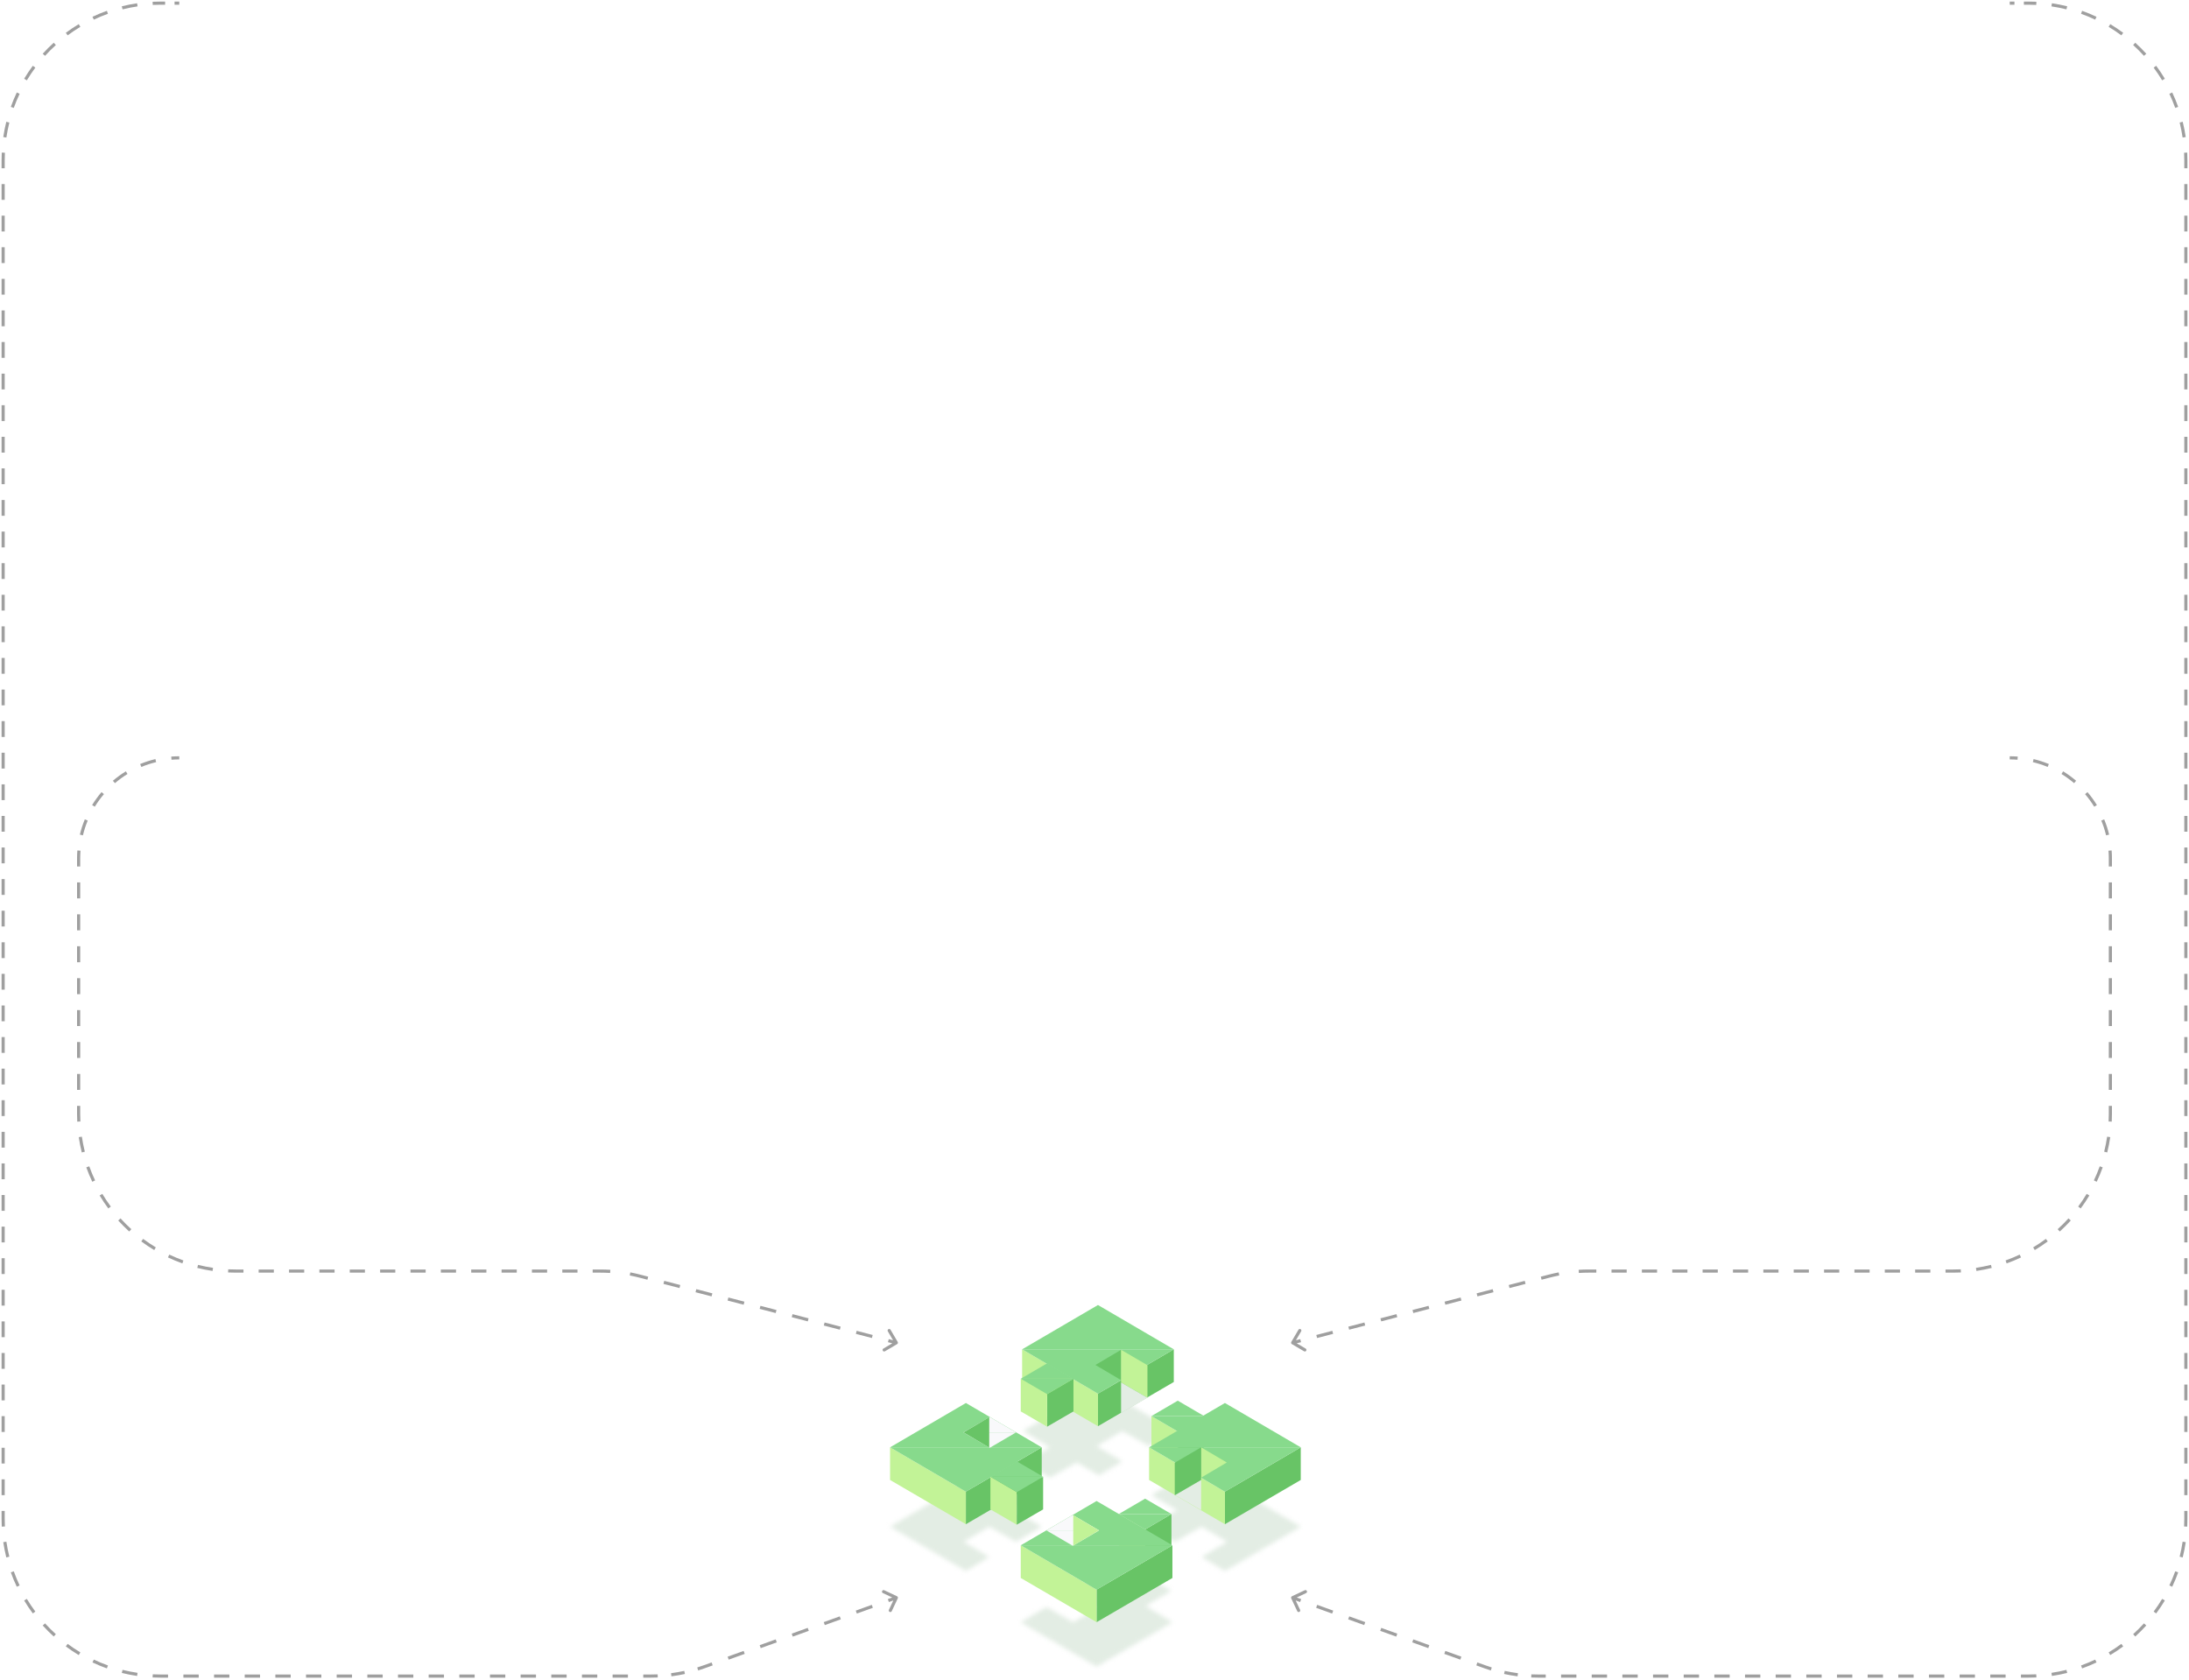
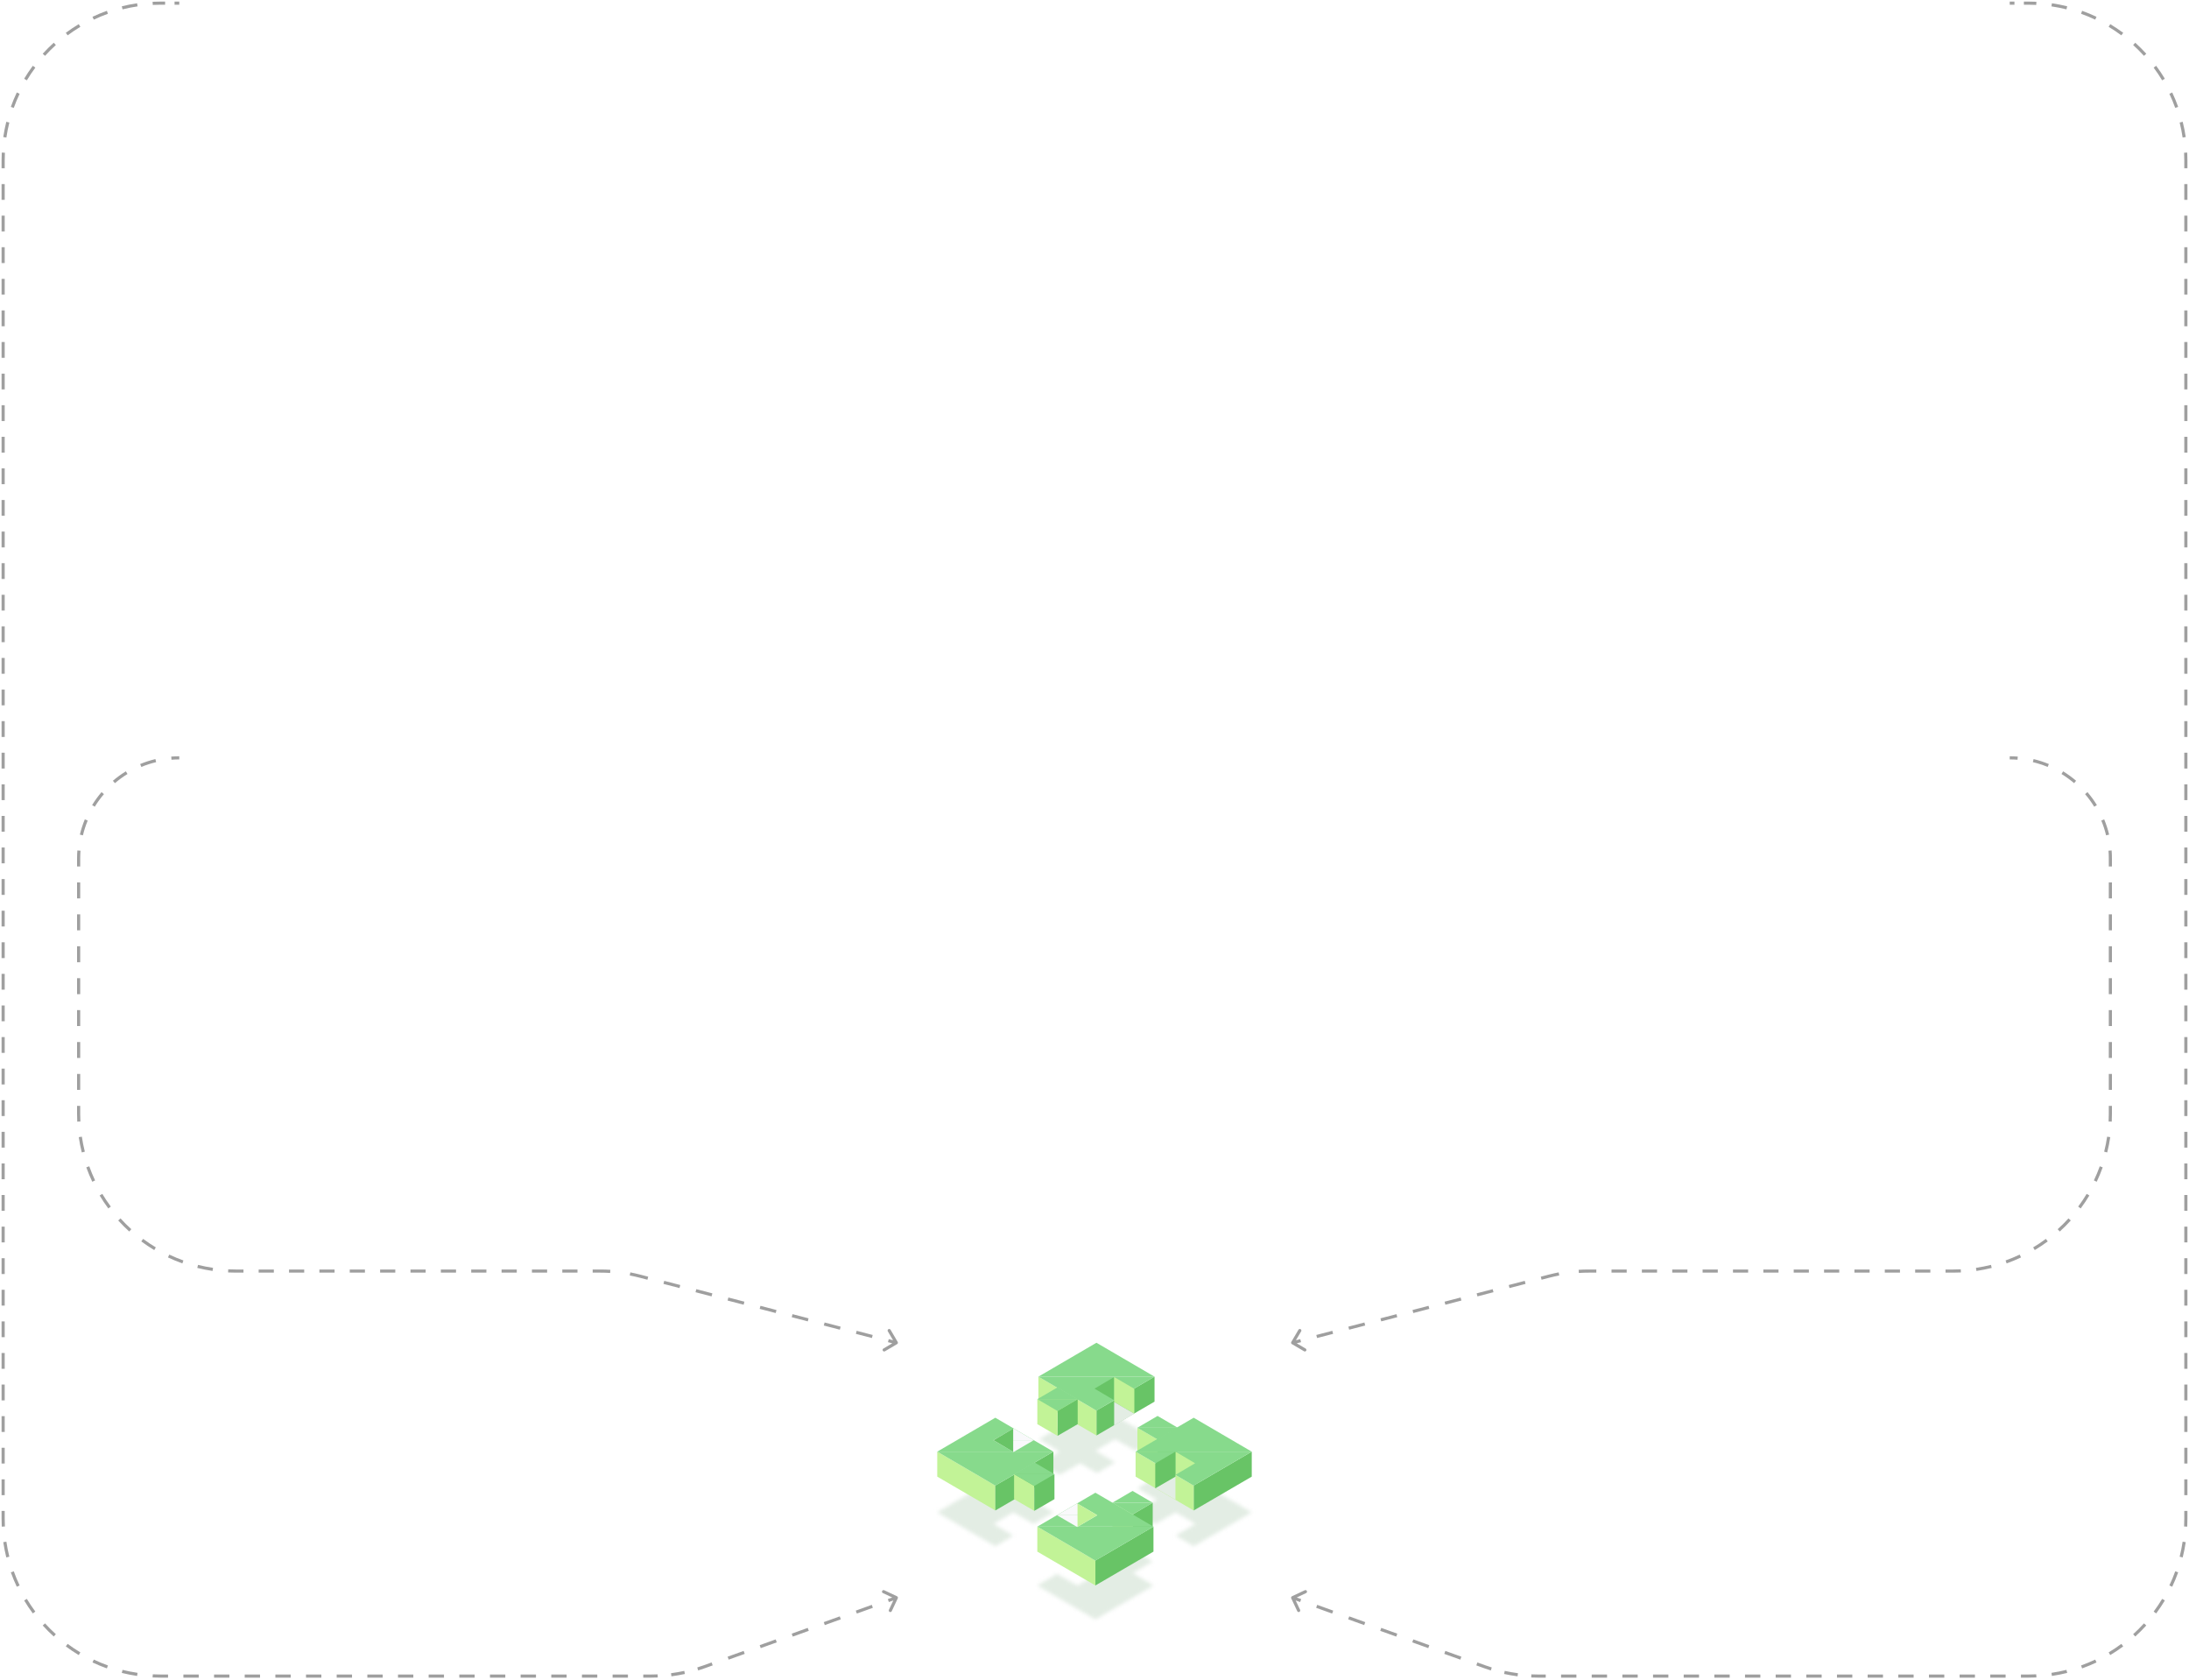
<svg xmlns="http://www.w3.org/2000/svg" width="696" height="534" viewBox="0 0 696 534" fill="none">
  <path d="M285.452 508.288C285.57 508.038 285.463 507.74 285.213 507.622L281.142 505.705C280.892 505.587 280.594 505.694 280.477 505.944C280.359 506.194 280.466 506.492 280.716 506.609L284.335 508.314L282.63 511.933C282.512 512.182 282.62 512.48 282.869 512.598C283.119 512.716 283.417 512.609 283.535 512.359L285.452 508.288ZM223.883 530.051L224.052 530.521L223.883 530.051ZM57 0.5H55.5V1.5H57V0.5ZM52.5 0.5H51V1.5H52.5V0.5ZM51 0.5C50.169 0.5 49.343 0.52 48.522 0.56L48.57 1.559C49.375 1.52 50.185 1.5 51 1.5V0.5ZM43.588 1.04C41.94 1.283 40.318 1.605 38.725 2.002L38.968 2.972C40.528 2.583 42.118 2.267 43.733 2.03L43.588 1.04ZM33.982 3.439C32.419 3.999 30.891 4.633 29.403 5.338L29.831 6.242C31.29 5.551 32.787 4.929 34.319 4.381L33.982 3.439ZM25.034 7.678C23.614 8.531 22.24 9.451 20.916 10.435L21.512 11.238C22.81 10.274 24.157 9.371 25.549 8.535L25.034 7.678ZM17.086 13.582C15.862 14.692 14.692 15.862 13.582 17.086L14.322 17.758C15.411 16.558 16.558 15.411 17.758 14.322L17.086 13.582ZM10.435 20.916C9.451 22.24 8.531 23.614 7.678 25.034L8.535 25.549C9.371 24.157 10.274 22.81 11.238 21.512L10.435 20.916ZM5.338 29.403C4.633 30.891 3.999 32.419 3.439 33.982L4.381 34.319C4.929 32.787 5.551 31.29 6.242 29.831L5.338 29.403ZM2.002 38.725C1.605 40.318 1.283 41.94 1.04 43.588L2.03 43.733C2.267 42.118 2.583 40.528 2.972 38.968L2.002 38.725ZM0.56 48.522C0.52 49.343 0.5 50.169 0.5 51H1.5C1.5 50.185 1.52 49.375 1.559 48.57L0.56 48.522ZM0.5 51V53.512H1.5V51H0.5ZM0.5 58.535V63.558H1.5V58.535H0.5ZM0.5 68.581V73.605H1.5V68.581H0.5ZM0.5 78.628V83.651H1.5V78.628H0.5ZM0.5 88.674V93.698H1.5V88.674H0.5ZM0.5 98.721V103.744H1.5V98.721H0.5ZM0.5 108.767V113.791H1.5V108.767H0.5ZM0.5 118.814V123.837H1.5V118.814H0.5ZM0.5 128.86V133.884H1.5V128.86H0.5ZM0.5 138.907V143.93H1.5V138.907H0.5ZM0.5 148.953V153.977H1.5V148.953H0.5ZM0.5 159V164.023H1.5V159H0.5ZM0.5 169.046V174.07H1.5V169.046H0.5ZM0.5 179.093V184.116H1.5V179.093H0.5ZM0.5 189.14V194.163H1.5V189.14H0.5ZM0.5 199.186V204.209H1.5V199.186H0.5ZM0.5 209.233V214.256H1.5V209.233H0.5ZM0.5 219.279V224.302H1.5V219.279H0.5ZM0.5 229.326V234.349H1.5V229.326H0.5ZM0.5 239.372V244.395H1.5V239.372H0.5ZM0.5 249.419V254.442H1.5V249.419H0.5ZM0.5 259.465V264.488H1.5V259.465H0.5ZM0.5 269.512V274.535H1.5V269.512H0.5ZM0.5 279.558V284.581H1.5V279.558H0.5ZM0.5 289.605V294.628H1.5V289.605H0.5ZM0.5 299.651V304.674H1.5V299.651H0.5ZM0.5 309.698V314.721H1.5V309.698H0.5ZM0.5 319.744V324.767H1.5V319.744H0.5ZM0.5 329.791V334.814H1.5V329.791H0.5ZM0.5 339.837V344.86H1.5V339.837H0.5ZM0.5 349.884V354.907H1.5V349.884H0.5ZM0.5 359.93V364.953H1.5V359.93H0.5ZM0.5 369.977V375H1.5V369.977H0.5ZM0.5 380.023V385.046H1.5V380.023H0.5ZM0.5 390.07V395.093H1.5V390.07H0.5ZM0.5 400.116V405.139H1.5V400.116H0.5ZM0.5 410.163V415.186H1.5V410.163H0.5ZM0.5 420.209V425.232H1.5V420.209H0.5ZM0.5 430.256V435.279H1.5V430.256H0.5ZM0.5 440.302V445.326H1.5V440.302H0.5ZM0.5 450.349V455.372H1.5V450.349H0.5ZM0.5 460.395V465.419H1.5V460.395H0.5ZM0.5 470.442V475.465H1.5V470.442H0.5ZM0.5 480.488V483H1.5V480.488H0.5ZM0.5 483C0.5 483.831 0.52 484.657 0.56 485.479L1.559 485.43C1.52 484.625 1.5 483.815 1.5 483H0.5ZM1.04 490.412C1.283 492.06 1.605 493.682 2.002 495.274L2.972 495.032C2.583 493.472 2.267 491.882 2.03 490.267L1.04 490.412ZM3.439 500.018C3.999 501.581 4.633 503.109 5.338 504.597L6.242 504.169C5.551 502.71 4.929 501.213 4.381 499.681L3.439 500.018ZM7.678 508.966C8.531 510.386 9.451 511.76 10.435 513.084L11.238 512.488C10.274 511.19 9.371 509.843 8.535 508.451L7.678 508.966ZM13.582 516.914C14.692 518.138 15.862 519.308 17.086 520.418L17.758 519.678C16.558 518.589 15.411 517.442 14.322 516.242L13.582 516.914ZM20.916 523.565C22.24 524.549 23.614 525.469 25.034 526.322L25.549 525.465C24.157 524.629 22.81 523.726 21.512 522.762L20.916 523.565ZM29.403 528.662C30.891 529.367 32.419 530.001 33.982 530.561L34.319 529.619C32.787 529.071 31.29 528.449 29.831 527.758L29.403 528.662ZM38.725 531.998C40.318 532.395 41.94 532.717 43.588 532.96L43.733 531.97C42.118 531.733 40.528 531.417 38.968 531.028L38.725 531.998ZM48.521 533.44C49.343 533.48 50.169 533.5 51 533.5V532.5C50.185 532.5 49.375 532.48 48.57 532.441L48.521 533.44ZM51 533.5H53.437V532.5H51V533.5ZM58.311 533.5H63.185V532.5H58.311V533.5ZM68.059 533.5H72.933V532.5H68.059V533.5ZM77.806 533.5H82.68V532.5H77.806V533.5ZM87.554 533.5H92.428V532.5H87.554V533.5ZM97.302 533.5H102.176V532.5H97.302V533.5ZM107.05 533.5H111.924V532.5H107.05V533.5ZM116.798 533.5H121.672V532.5H116.798V533.5ZM126.546 533.5H131.419V532.5H126.546V533.5ZM136.293 533.5H141.167V532.5H136.293V533.5ZM146.041 533.5H150.915V532.5H146.041V533.5ZM155.789 533.5H160.663V532.5H155.789V533.5ZM165.537 533.5H170.411V532.5H165.537V533.5ZM175.285 533.5H180.159V532.5H175.285V533.5ZM185.032 533.5H189.906V532.5H185.032V533.5ZM194.78 533.5H199.654V532.5H194.78V533.5ZM204.528 533.5H206.965V532.5H204.528V533.5ZM206.965 533.5C207.692 533.5 208.418 533.484 209.143 533.453L209.1 532.454C208.389 532.485 207.678 532.5 206.965 532.5V533.5ZM213.484 533.078C214.924 532.89 216.356 532.64 217.775 532.329L217.561 531.353C216.17 531.657 214.767 531.902 213.355 532.086L213.484 533.078ZM221.987 531.214C222.68 530.998 223.368 530.767 224.052 530.521L223.714 529.58C223.044 529.821 222.369 530.048 221.689 530.259L221.987 531.214ZM224.052 530.521L226.599 529.606L226.261 528.665L223.714 529.58L224.052 530.521ZM231.692 527.774L236.785 525.943L236.447 525.002L231.354 526.833L231.692 527.774ZM241.878 524.112L246.971 522.28L246.633 521.339L241.54 523.171L241.878 524.112ZM252.064 520.449L257.157 518.618L256.819 517.677L251.726 519.508L252.064 520.449ZM262.25 516.786L267.343 514.955L267.005 514.014L261.912 515.845L262.25 516.786ZM272.437 513.124L277.53 511.292L277.191 510.351L272.098 512.183L272.437 513.124ZM282.623 509.461L285.169 508.545L284.831 507.604L282.284 508.52L282.623 509.461Z" fill="#9F9F9F" />
  <path d="M410.548 508.288C410.43 508.038 410.537 507.74 410.787 507.622L414.858 505.705C415.108 505.587 415.406 505.694 415.523 505.944C415.641 506.194 415.534 506.492 415.284 506.609L411.665 508.314L413.37 511.933C413.488 512.182 413.38 512.48 413.131 512.598C412.881 512.716 412.583 512.609 412.465 512.359L410.548 508.288ZM472.117 530.051L471.948 530.521L472.117 530.051ZM639 0.5H640.5V1.5H639V0.5ZM643.5 0.5H645V1.5H643.5V0.5ZM645 0.5C645.831 0.5 646.657 0.52 647.479 0.56L647.43 1.559C646.625 1.52 645.815 1.5 645 1.5V0.5ZM652.412 1.04C654.06 1.283 655.682 1.605 657.274 2.002L657.032 2.972C655.472 2.583 653.882 2.267 652.267 2.03L652.412 1.04ZM662.018 3.439C663.581 3.999 665.109 4.633 666.597 5.338L666.169 6.242C664.71 5.551 663.213 4.929 661.681 4.381L662.018 3.439ZM670.966 7.678C672.386 8.531 673.76 9.451 675.084 10.435L674.488 11.238C673.19 10.274 671.843 9.371 670.451 8.535L670.966 7.678ZM678.914 13.582C680.138 14.692 681.308 15.862 682.418 17.086L681.678 17.758C680.589 16.558 679.442 15.411 678.242 14.322L678.914 13.582ZM685.565 20.916C686.549 22.24 687.469 23.614 688.322 25.034L687.465 25.549C686.629 24.157 685.726 22.81 684.762 21.512L685.565 20.916ZM690.662 29.403C691.367 30.891 692.001 32.419 692.561 33.982L691.619 34.319C691.071 32.787 690.449 31.29 689.758 29.831L690.662 29.403ZM693.998 38.725C694.395 40.318 694.717 41.94 694.96 43.588L693.97 43.733C693.733 42.118 693.417 40.528 693.028 38.968L693.998 38.725ZM695.44 48.522C695.48 49.343 695.5 50.169 695.5 51H694.5C694.5 50.185 694.48 49.375 694.441 48.57L695.44 48.522ZM695.5 51V53.512H694.5V51H695.5ZM695.5 58.535V63.558H694.5V58.535H695.5ZM695.5 68.581V73.605H694.5V68.581H695.5ZM695.5 78.628V83.651H694.5V78.628H695.5ZM695.5 88.674V93.698H694.5V88.674H695.5ZM695.5 98.721V103.744H694.5V98.721H695.5ZM695.5 108.767V113.791H694.5V108.767H695.5ZM695.5 118.814V123.837H694.5V118.814H695.5ZM695.5 128.86V133.884H694.5V128.86H695.5ZM695.5 138.907V143.93H694.5V138.907H695.5ZM695.5 148.953V153.977H694.5V148.953H695.5ZM695.5 159V164.023H694.5V159H695.5ZM695.5 169.046V174.07H694.5V169.046H695.5ZM695.5 179.093V184.116H694.5V179.093H695.5ZM695.5 189.14V194.163H694.5V189.14H695.5ZM695.5 199.186V204.209H694.5V199.186H695.5ZM695.5 209.233V214.256H694.5V209.233H695.5ZM695.5 219.279V224.302H694.5V219.279H695.5ZM695.5 229.326V234.349H694.5V229.326H695.5ZM695.5 239.372V244.395H694.5V239.372H695.5ZM695.5 249.419V254.442H694.5V249.419H695.5ZM695.5 259.465V264.488H694.5V259.465H695.5ZM695.5 269.512V274.535H694.5V269.512H695.5ZM695.5 279.558V284.581H694.5V279.558H695.5ZM695.5 289.605V294.628H694.5V289.605H695.5ZM695.5 299.651V304.674H694.5V299.651H695.5ZM695.5 309.698V314.721H694.5V309.698H695.5ZM695.5 319.744V324.767H694.5V319.744H695.5ZM695.5 329.791V334.814H694.5V329.791H695.5ZM695.5 339.837V344.86H694.5V339.837H695.5ZM695.5 349.884V354.907H694.5V349.884H695.5ZM695.5 359.93V364.953H694.5V359.93H695.5ZM695.5 369.977V375H694.5V369.977H695.5ZM695.5 380.023V385.046H694.5V380.023H695.5ZM695.5 390.07V395.093H694.5V390.07H695.5ZM695.5 400.116V405.139H694.5V400.116H695.5ZM695.5 410.163V415.186H694.5V410.163H695.5ZM695.5 420.209V425.232H694.5V420.209H695.5ZM695.5 430.256V435.279H694.5V430.256H695.5ZM695.5 440.302V445.326H694.5V440.302H695.5ZM695.5 450.349V455.372H694.5V450.349H695.5ZM695.5 460.395V465.419H694.5V460.395H695.5ZM695.5 470.442V475.465H694.5V470.442H695.5ZM695.5 480.488V483H694.5V480.488H695.5ZM695.5 483C695.5 483.831 695.48 484.657 695.44 485.479L694.441 485.43C694.48 484.625 694.5 483.815 694.5 483H695.5ZM694.96 490.412C694.717 492.06 694.395 493.682 693.998 495.274L693.028 495.032C693.417 493.472 693.733 491.882 693.97 490.267L694.96 490.412ZM692.561 500.018C692.001 501.581 691.367 503.109 690.662 504.597L689.758 504.169C690.449 502.71 691.071 501.213 691.619 499.681L692.561 500.018ZM688.322 508.966C687.469 510.386 686.549 511.76 685.565 513.084L684.762 512.488C685.726 511.19 686.629 509.843 687.465 508.451L688.322 508.966ZM682.418 516.914C681.308 518.138 680.138 519.308 678.914 520.418L678.242 519.678C679.442 518.589 680.589 517.442 681.678 516.242L682.418 516.914ZM675.084 523.565C673.76 524.549 672.386 525.469 670.966 526.322L670.451 525.465C671.843 524.629 673.19 523.726 674.488 522.762L675.084 523.565ZM666.597 528.662C665.109 529.367 663.581 530.001 662.018 530.561L661.681 529.619C663.213 529.071 664.71 528.449 666.169 527.758L666.597 528.662ZM657.274 531.998C655.682 532.395 654.06 532.717 652.412 532.96L652.267 531.97C653.882 531.733 655.472 531.417 657.032 531.028L657.274 531.998ZM647.479 533.44C646.657 533.48 645.831 533.5 645 533.5V532.5C645.815 532.5 646.625 532.48 647.43 532.441L647.479 533.44ZM645 533.5H642.563V532.5H645V533.5ZM637.689 533.5H632.815V532.5H637.689V533.5ZM627.941 533.5H623.067V532.5H627.941V533.5ZM618.194 533.5H613.32V532.5H618.194V533.5ZM608.446 533.5H603.572V532.5H608.446V533.5ZM598.698 533.5H593.824V532.5H598.698V533.5ZM588.95 533.5H584.076V532.5H588.95V533.5ZM579.202 533.5H574.328V532.5H579.202V533.5ZM569.454 533.5H564.581V532.5H569.454V533.5ZM559.707 533.5H554.833V532.5H559.707V533.5ZM549.959 533.5H545.085V532.5H549.959V533.5ZM540.211 533.5H535.337V532.5H540.211V533.5ZM530.463 533.5H525.589V532.5H530.463V533.5ZM520.715 533.5H515.841V532.5H520.715V533.5ZM510.968 533.5H506.094V532.5H510.968V533.5ZM501.22 533.5H496.346V532.5H501.22V533.5ZM491.472 533.5H489.035V532.5H491.472V533.5ZM489.035 533.5C488.308 533.5 487.582 533.484 486.857 533.453L486.9 532.454C487.611 532.485 488.322 532.5 489.035 532.5V533.5ZM482.516 533.078C481.076 532.89 479.644 532.64 478.225 532.329L478.439 531.353C479.83 531.657 481.233 531.902 482.645 532.086L482.516 533.078ZM474.013 531.214C473.32 530.998 472.632 530.767 471.948 530.521L472.286 529.58C472.956 529.821 473.631 530.048 474.311 530.259L474.013 531.214ZM471.948 530.521L469.401 529.606L469.739 528.665L472.286 529.58L471.948 530.521ZM464.308 527.774L459.215 525.943L459.553 525.002L464.646 526.833L464.308 527.774ZM454.122 524.112L449.029 522.28L449.367 521.339L454.46 523.171L454.122 524.112ZM443.936 520.449L438.843 518.618L439.181 517.677L444.274 519.508L443.936 520.449ZM433.75 516.786L428.657 514.955L428.995 514.014L434.088 515.845L433.75 516.786ZM423.563 513.124L418.47 511.292L418.809 510.351L423.902 512.183L423.563 513.124ZM413.377 509.461L410.831 508.545L411.169 507.604L413.716 508.52L413.377 509.461Z" fill="#9F9F9F" />
  <path d="M285.253 427.431C285.491 427.291 285.571 426.985 285.431 426.747L283.151 422.867C283.011 422.629 282.705 422.549 282.467 422.689C282.229 422.829 282.149 423.136 282.289 423.374L284.316 426.822L280.867 428.849C280.629 428.989 280.549 429.295 280.689 429.533C280.829 429.771 281.136 429.851 281.374 429.711L285.253 427.431ZM203.423 405.815L203.549 405.331L203.423 405.815ZM57 240.5C56.141 240.5 55.29 240.533 54.448 240.599L54.526 241.596C55.342 241.532 56.167 241.5 57 241.5V240.5ZM49.41 241.391C47.739 241.791 46.119 242.32 44.559 242.966L44.942 243.89C46.453 243.263 48.024 242.751 49.643 242.364L49.41 241.391ZM40.016 245.285C38.562 246.178 37.184 247.183 35.892 248.286L36.542 249.046C37.794 247.977 39.13 247.003 40.54 246.137L40.016 245.285ZM32.286 251.893C31.183 253.184 30.178 254.562 29.285 256.016L30.137 256.54C31.003 255.13 31.977 253.794 33.047 252.542L32.286 251.893ZM26.966 260.559C26.32 262.119 25.791 263.739 25.391 265.41L26.364 265.643C26.751 264.024 27.263 262.453 27.89 260.942L26.966 260.559ZM24.599 270.448C24.533 271.29 24.5 272.141 24.5 273H25.5C25.5 272.167 25.532 271.342 25.596 270.526L24.599 270.448ZM24.5 273V275.538H25.5V273H24.5ZM24.5 280.613V285.689H25.5V280.613H24.5ZM24.5 290.765V295.84H25.5V290.765H24.5ZM24.5 300.916V305.991H25.5V300.916H24.5ZM24.5 311.067V316.143H25.5V311.067H24.5ZM24.5 321.218V326.294H25.5V321.218H24.5ZM24.5 331.369V336.445H25.5V331.369H24.5ZM24.5 341.521V346.596H25.5V341.521H24.5ZM24.5 351.672V354.209H25.5V351.672H24.5ZM24.5 354.209C24.5 355.04 24.52 355.867 24.56 356.688L25.559 356.64C25.52 355.835 25.5 355.024 25.5 354.209H24.5ZM25.04 361.622C25.283 363.27 25.605 364.892 26.002 366.484L26.972 366.242C26.583 364.681 26.267 363.091 26.029 361.476L25.04 361.622ZM27.439 371.228C27.999 372.791 28.633 374.319 29.338 375.806L30.242 375.378C29.551 373.92 28.929 372.423 28.381 370.891L27.439 371.228ZM31.678 380.175C32.531 381.595 33.451 382.969 34.435 384.294L35.238 383.698C34.274 382.399 33.371 381.052 32.535 379.66L31.678 380.175ZM37.582 388.123C38.692 389.348 39.862 390.517 41.086 391.628L41.758 390.887C40.558 389.799 39.411 388.652 38.322 387.452L37.582 388.123ZM44.916 394.774C46.24 395.758 47.614 396.679 49.034 397.531L49.549 396.674C48.157 395.838 46.81 394.936 45.512 393.971L44.916 394.774ZM53.403 399.871C54.891 400.576 56.419 401.211 57.982 401.77L58.319 400.829C56.787 400.28 55.289 399.659 53.831 398.968L53.403 399.871ZM62.725 403.207C64.318 403.605 65.94 403.927 67.588 404.169L67.734 403.18C66.118 402.942 64.528 402.627 62.968 402.237L62.725 403.207ZM72.522 404.65C73.343 404.689 74.169 404.709 75 404.709V403.709C74.185 403.709 73.375 403.69 72.57 403.651L72.522 404.65ZM75 404.709H77.414V403.709H75V404.709ZM82.241 404.709H87.068V403.709H82.241V404.709ZM91.896 404.709H96.723V403.709H91.896V404.709ZM101.55 404.709H106.377V403.709H101.55V404.709ZM111.205 404.709H116.032V403.709H111.205V404.709ZM120.859 404.709H125.687V403.709H120.859V404.709ZM130.514 404.709H135.341V403.709H130.514V404.709ZM140.169 404.709H144.996V403.709H140.169V404.709ZM149.823 404.709H154.651V403.709H149.823V404.709ZM159.478 404.709H164.305V403.709H159.478V404.709ZM169.132 404.709H173.96V403.709H169.132V404.709ZM178.787 404.709H183.614V403.709H178.787V404.709ZM188.442 404.709H190.855V403.709H188.442V404.709ZM190.855 404.709C191.904 404.709 192.952 404.743 193.997 404.809L194.061 403.811C192.995 403.743 191.925 403.709 190.855 403.709V404.709ZM200.231 405.606C201.26 405.804 202.282 406.035 203.298 406.299L203.549 405.331C202.513 405.062 201.47 404.826 200.421 404.624L200.231 405.606ZM203.298 406.299L205.847 406.961L206.098 405.993L203.549 405.331L203.298 406.299ZM210.945 408.285L216.044 409.609L216.295 408.641L211.197 407.317L210.945 408.285ZM221.143 410.933L226.241 412.257L226.492 411.289L221.394 409.965L221.143 410.933ZM231.34 413.581L236.438 414.905L236.689 413.937L231.591 412.613L231.34 413.581ZM241.537 416.229L246.635 417.553L246.887 416.585L241.788 415.261L241.537 416.229ZM251.734 418.877L256.832 420.202L257.084 419.234L251.985 417.91L251.734 418.877ZM261.931 421.526L267.029 422.85L267.281 421.882L262.182 420.558L261.931 421.526ZM272.128 424.174L277.227 425.498L277.478 424.53L272.379 423.206L272.128 424.174ZM282.325 426.822L284.874 427.484L285.126 426.516L282.576 425.854L282.325 426.822Z" fill="#9F9F9F" />
  <path d="M410.747 427.431C410.509 427.291 410.429 426.985 410.569 426.747L412.849 422.867C412.989 422.629 413.295 422.549 413.533 422.689C413.771 422.829 413.851 423.136 413.711 423.374L411.684 426.822L415.133 428.849C415.371 428.989 415.451 429.295 415.311 429.533C415.171 429.771 414.864 429.851 414.626 429.711L410.747 427.431ZM492.577 405.815L492.451 405.331L492.577 405.815ZM639 240.5C639.859 240.5 640.71 240.533 641.552 240.599L641.474 241.596C640.658 241.532 639.833 241.5 639 241.5V240.5ZM646.59 241.391C648.261 241.791 649.881 242.32 651.441 242.966L651.058 243.89C649.547 243.263 647.976 242.751 646.357 242.364L646.59 241.391ZM655.984 245.285C657.438 246.178 658.816 247.183 660.107 248.286L659.458 249.046C658.206 247.977 656.87 247.003 655.46 246.137L655.984 245.285ZM663.714 251.893C664.817 253.184 665.822 254.562 666.715 256.016L665.863 256.54C664.997 255.13 664.023 253.794 662.954 252.542L663.714 251.893ZM669.034 260.559C669.68 262.119 670.209 263.739 670.609 265.41L669.636 265.643C669.249 264.024 668.737 262.453 668.11 260.942L669.034 260.559ZM671.401 270.448C671.467 271.29 671.5 272.141 671.5 273H670.5C670.5 272.167 670.468 271.342 670.404 270.526L671.401 270.448ZM671.5 273V275.538H670.5V273H671.5ZM671.5 280.613V285.689H670.5V280.613H671.5ZM671.5 290.765V295.84H670.5V290.765H671.5ZM671.5 300.916V305.991H670.5V300.916H671.5ZM671.5 311.067V316.143H670.5V311.067H671.5ZM671.5 321.218V326.294H670.5V321.218H671.5ZM671.5 331.369V336.445H670.5V331.369H671.5ZM671.5 341.521V346.596H670.5V341.521H671.5ZM671.5 351.672V354.209H670.5V351.672H671.5ZM671.5 354.209C671.5 355.04 671.48 355.867 671.44 356.688L670.441 356.64C670.48 355.835 670.5 355.024 670.5 354.209H671.5ZM670.96 361.622C670.717 363.27 670.395 364.892 669.998 366.484L669.028 366.242C669.417 364.681 669.733 363.091 669.97 361.476L670.96 361.622ZM668.561 371.228C668.001 372.791 667.367 374.319 666.662 375.806L665.758 375.378C666.449 373.92 667.071 372.423 667.619 370.891L668.561 371.228ZM664.322 380.175C663.469 381.595 662.549 382.969 661.565 384.294L660.762 383.698C661.726 382.399 662.629 381.052 663.465 379.66L664.322 380.175ZM658.418 388.123C657.308 389.348 656.138 390.517 654.914 391.628L654.242 390.887C655.442 389.799 656.589 388.652 657.678 387.452L658.418 388.123ZM651.084 394.774C649.76 395.758 648.386 396.679 646.966 397.531L646.451 396.674C647.843 395.838 649.19 394.936 650.488 393.971L651.084 394.774ZM642.597 399.871C641.109 400.576 639.581 401.211 638.018 401.77L637.681 400.829C639.213 400.28 640.71 399.659 642.169 398.968L642.597 399.871ZM633.274 403.207C631.682 403.605 630.06 403.927 628.412 404.169L628.267 403.18C629.882 402.942 631.472 402.627 633.032 402.237L633.274 403.207ZM623.479 404.65C622.657 404.689 621.831 404.709 621 404.709V403.709C621.815 403.709 622.625 403.69 623.43 403.651L623.479 404.65ZM621 404.709H618.586V403.709H621V404.709ZM613.759 404.709H608.932V403.709H613.759V404.709ZM604.104 404.709H599.277V403.709H604.104V404.709ZM594.45 404.709H589.623V403.709H594.45V404.709ZM584.795 404.709H579.968V403.709H584.795V404.709ZM575.141 404.709H570.313V403.709H575.141V404.709ZM565.486 404.709H560.659V403.709H565.486V404.709ZM555.831 404.709H551.004V403.709H555.831V404.709ZM546.177 404.709H541.349V403.709H546.177V404.709ZM536.522 404.709H531.695V403.709H536.522V404.709ZM526.868 404.709H522.04V403.709H526.868V404.709ZM517.213 404.709H512.386V403.709H517.213V404.709ZM507.558 404.709H505.145V403.709H507.558V404.709ZM505.145 404.709C504.096 404.709 503.048 404.743 502.003 404.809L501.939 403.811C503.005 403.743 504.075 403.709 505.145 403.709V404.709ZM495.769 405.606C494.74 405.804 493.718 406.035 492.702 406.299L492.451 405.331C493.487 405.062 494.53 404.826 495.579 404.624L495.769 405.606ZM492.702 406.299L490.153 406.961L489.902 405.993L492.451 405.331L492.702 406.299ZM485.055 408.285L479.956 409.609L479.705 408.641L484.803 407.317L485.055 408.285ZM474.857 410.933L469.759 412.257L469.508 411.289L474.606 409.965L474.857 410.933ZM464.66 413.581L459.562 414.905L459.311 413.937L464.409 412.613L464.66 413.581ZM454.463 416.229L449.365 417.553L449.113 416.585L454.212 415.261L454.463 416.229ZM444.266 418.877L439.168 420.202L438.916 419.234L444.015 417.91L444.266 418.877ZM434.069 421.526L428.971 422.85L428.719 421.882L433.818 420.558L434.069 421.526ZM423.872 424.174L418.773 425.498L418.522 424.53L423.621 423.206L423.872 424.174ZM413.675 426.822L411.126 427.484L410.874 426.516L413.424 425.854L413.675 426.822Z" fill="#9F9F9F" />
-   <g filter="url(#filter0_f_4502_714)">
-     <path d="M413.581 485.484L389.468 499.581L382.049 495.129L390.21 490.306L382.049 485.484L373.517 490.306L365.355 485.484L374.259 480.29L366.097 475.468L374.259 470.645L382.42 475.468L389.468 471.387L413.581 485.484Z" fill="#E3EDE4" />
+   <g filter="url(#filter0_f_4501_714)">
+     <path d="M397.996 480.935L379.53 491.723L373.848 488.316L380.098 484.626L373.848 480.935L367.314 484.626L361.064 480.935L367.883 476.961L361.633 473.271L367.883 469.581L374.132 473.271L379.53 470.148L397.996 480.935Z" fill="#E3EDE4" />
  </g>
-   <g filter="url(#filter1_f_4502_714)">
-     <path d="M283.001 485.484L307.114 499.581L314.533 495.129L306.372 490.306L314.533 485.484L323.065 490.306L331.227 485.484L322.323 480.29L330.485 475.468L322.323 470.645L314.162 475.468L307.114 471.387L283.001 485.484Z" fill="#E3EDE4" />
+   <g filter="url(#filter1_f_4501_714)">
+     <path d="M298 480.935L316.466 491.723L322.148 488.316L315.898 484.626L322.148 480.935L328.682 484.626L334.932 480.935L328.114 476.961L334.363 473.271L328.114 469.581L321.864 473.271L316.466 470.148L298 480.935Z" fill="#E3EDE4" />
  </g>
-   <g filter="url(#filter2_f_4502_714)">
-     <path d="M325.291 455.064L349.404 440.968L373.517 455.064L365.355 459.887L356.823 455.064L348.662 459.887L356.823 464.71L349.404 469.161L342.355 465.081L333.823 469.903L325.662 465.081L333.823 460.258L325.291 455.064Z" fill="#E3EDE4" />
+   <g filter="url(#filter2_f_4501_714)">
+     <path d="M330.383 457.658L348.849 446.871L367.314 457.658L361.065 461.348L354.531 457.658L348.281 461.348L354.531 465.039L348.849 468.445L343.451 465.323L336.917 469.013L330.667 465.323L336.917 461.632L330.383 457.658Z" fill="#E3EDE4" />
  </g>
-   <g filter="url(#filter3_f_4502_714)">
-     <path d="M372.775 515.903L348.662 530L324.549 515.903L332.71 511.081L341.242 515.903L349.404 511.081L341.242 506.258L348.662 501.806L355.71 505.887L364.242 501.065L372.404 505.887L364.242 510.71L372.775 515.903Z" fill="#E3EDE4" />
+   <g filter="url(#filter3_f_4501_714)">
+     <path d="M366.748 504.213L348.282 515L329.816 504.213L336.066 500.523L342.6 504.213L348.85 500.523L342.6 496.832L348.282 493.426L353.68 496.548L360.214 492.858L366.463 496.548L360.214 500.239L366.748 504.213Z" fill="#E3EDE4" />
  </g>
-   <path d="M373.214 429.093L373.214 439.479L349.101 453.544L349.101 443.193L373.214 429.093Z" fill="#68C466" />
-   <path d="M324.988 429.093L324.988 439.479L349.101 453.544L349.101 443.193L324.988 429.093Z" fill="#C2F397" />
-   <path d="M349.101 415L373.214 429.097H324.988L349.101 415Z" fill="#87DA8C" />
-   <path d="M349.101 443.194L324.988 429.097L373.214 429.097L349.101 443.194Z" fill="#87DA8C" />
-   <path d="M341.311 438.448L341.311 448.834L332.93 453.698L332.93 443.348L341.311 438.448Z" fill="#68C466" />
-   <path d="M324.549 438.448L324.549 448.834L332.93 453.698L332.93 443.348L324.549 438.448Z" fill="#C2F397" />
-   <path d="M332.93 433.548L341.311 438.448H324.549L332.93 433.548Z" fill="#87DA8C" />
-   <path d="M332.93 443.348L324.549 438.448L341.311 438.448L332.93 443.348Z" fill="#87DA8C" />
-   <path d="M356.452 429.245V438.89L348.291 434.068L356.452 429.245Z" fill="#68C466" />
-   <path d="M356.455 429.247L356.455 439.632L364.836 444.497L364.836 434.146L356.455 429.247Z" fill="#C2F397" />
-   <path d="M356.452 439.632V449.352L364.836 444.492L356.452 439.632Z" fill="#E3EDE4" />
-   <path d="M382.859 450.319L382.859 460.28L374.479 465.147L374.479 455.218L382.859 450.319Z" fill="#68C466" />
-   <path d="M366.098 450.319L366.098 460.28L374.479 465.147L374.479 455.218L366.098 450.319Z" fill="#C2F397" />
-   <path d="M374.479 445.419L382.859 450.319H366.098L374.479 445.419Z" fill="#87DA8C" />
-   <path d="M374.479 455.218L366.098 450.319L382.859 450.319L374.479 455.218Z" fill="#87DA8C" />
-   <path d="M413.581 460.255L413.581 470.64L389.468 484.705L389.468 474.355L413.581 460.255Z" fill="#68C466" />
-   <path d="M365.355 460.255L365.355 470.64L389.468 484.705L389.468 474.355L365.355 460.255Z" fill="#C2F397" />
-   <path d="M389.468 446.161L413.581 460.258H365.355L389.468 446.161Z" fill="#87DA8C" />
-   <path d="M389.468 474.355L365.355 460.258L413.581 460.258L389.468 474.355Z" fill="#87DA8C" />
-   <path d="M381.9 460.258V469.903L390.062 465.081L381.9 460.258Z" fill="#C2F397" />
-   <path d="M381.9 470.497V480.216L373.517 475.356L381.9 470.497Z" fill="#E3EDE4" />
-   <path d="M381.897 460.26L381.897 470.645L373.517 475.51L373.517 465.159L381.897 460.26Z" fill="#68C466" />
-   <path d="M283 460.255L283 470.64L307.113 484.705L307.113 474.355L283 460.255Z" fill="#C2F397" />
-   <path d="M331.226 460.255L331.226 470.64L307.113 484.705L307.113 474.355L331.226 460.255Z" fill="#68C466" />
-   <path d="M307.113 446.161L283 460.258H331.226L307.113 446.161Z" fill="#87DA8C" />
-   <path d="M307.113 474.355L331.226 460.258L283 460.258L307.113 474.355Z" fill="#87DA8C" />
-   <path d="M314.684 450.613L306.303 455.512H323.064L314.684 450.613Z" fill="#F9F9FB" />
-   <path d="M314.684 460.412L323.064 455.512L306.303 455.512L314.684 460.412Z" fill="#F9F9FB" />
-   <path d="M314.532 450.687V460.332L306.371 455.51L314.532 450.687Z" fill="#68C466" />
-   <path d="M314.903 469.609L314.903 479.995L323.284 484.859L323.284 474.509L314.903 469.609Z" fill="#C2F397" />
-   <path d="M331.665 469.609L331.665 479.995L323.284 484.859L323.284 474.509L331.665 469.609Z" fill="#68C466" />
-   <path d="M323.284 464.71L314.903 469.609H331.665L323.284 464.71Z" fill="#87DA8C" />
-   <path d="M323.284 474.509L331.665 469.609L314.903 469.609L323.284 474.509Z" fill="#87DA8C" />
-   <path d="M372.472 481.48L372.472 491.442L364.091 496.308L364.091 486.38L372.472 481.48Z" fill="#68C466" />
-   <path d="M355.71 481.48L355.71 491.442L364.091 496.308L364.091 486.38L355.71 481.48Z" fill="#C2F397" />
-   <path d="M364.091 476.581L372.472 481.48H355.71L364.091 476.581Z" fill="#87DA8C" />
-   <path d="M364.091 486.38L355.71 481.48L372.472 481.48L364.091 486.38Z" fill="#87DA8C" />
-   <path d="M372.774 491.416L372.774 501.801L348.662 515.867L348.662 505.516L372.774 491.416Z" fill="#68C466" />
-   <path d="M324.549 491.416L324.549 501.801L348.662 515.867L348.662 505.516L324.549 491.416Z" fill="#C2F397" />
-   <path d="M348.662 477.323L372.775 491.419H324.549L348.662 477.323Z" fill="#87DA8C" />
-   <path d="M348.662 505.516L324.549 491.419L372.774 491.419L348.662 505.516Z" fill="#87DA8C" />
-   <path d="M341.091 481.774L349.472 486.674H332.71L341.091 481.774Z" fill="#F9F9FB" />
-   <path d="M341.091 491.573L332.71 486.674L349.472 486.674L341.091 491.573Z" fill="#F9F9FB" />
-   <path d="M341.242 481.849V491.494L349.403 486.671L341.242 481.849Z" fill="#C2F397" />
+   <path d="M367.086 437.785L367.086 445.732L348.62 456.494L348.62 448.574L367.086 437.785Z" fill="#68C466" />
+   <path d="M330.154 437.785L330.154 445.732L348.62 456.494L348.62 448.574L330.154 437.785Z" fill="#C2F397" />
+   <path d="M348.62 427L367.085 437.787H330.154L348.62 427Z" fill="#87DA8C" />
+   <path d="M348.62 448.574L330.155 437.787L367.086 437.787L348.62 448.574Z" fill="#87DA8C" />
+   <path d="M342.656 444.943L342.656 452.89L336.238 456.612L336.238 448.692L342.656 444.943Z" fill="#68C466" />
+   <path d="M329.82 444.943L329.82 452.89L336.238 456.612L336.238 448.692L329.82 444.943Z" fill="#C2F397" />
+   <path d="M336.238 441.194L342.656 444.943H329.82L336.238 441.194Z" fill="#87DA8C" />
+   <path d="M336.238 448.692L329.82 444.943L342.656 444.943L336.238 448.692Z" fill="#87DA8C" />
+   <path d="M354.25 437.901V445.281L348 441.591L354.25 437.901Z" fill="#68C466" />
+   <path d="M354.252 437.902L354.252 445.849L360.67 449.572L360.67 441.651L354.252 437.902Z" fill="#C2F397" />
+   <path d="M354.25 445.849V453.286L360.67 449.568L354.25 445.849Z" fill="#E3EDE4" />
+   <path d="M374.473 454.027L374.473 461.649L368.055 465.373L368.055 457.776L374.473 454.027Z" fill="#68C466" />
+   <path d="M361.637 454.027L361.637 461.649L368.055 465.373L368.055 457.776L361.637 454.027Z" fill="#C2F397" />
+   <path d="M368.055 450.277L374.473 454.027H361.637L368.055 450.277Z" fill="#87DA8C" />
+   <path d="M368.055 457.776L361.637 454.027L374.473 454.027L368.055 457.776Z" fill="#87DA8C" />
+   <path d="M397.998 461.63L397.998 469.577L379.532 480.34L379.532 472.419L397.998 461.63Z" fill="#68C466" />
+   <path d="M361.066 461.63L361.066 469.577L379.532 480.34L379.532 472.419L361.066 461.63Z" fill="#C2F397" />
+   <path d="M379.532 450.845L397.998 461.632H361.066L379.532 450.845Z" fill="#87DA8C" />
+   <path d="M379.532 472.419L361.067 461.632L397.998 461.632L379.532 472.419Z" fill="#87DA8C" />
+   <path d="M373.736 461.632V469.013L379.986 465.323L373.736 461.632Z" fill="#C2F397" />
+   <path d="M373.736 469.467V476.904L367.316 473.186L373.736 469.467Z" fill="#E3EDE4" />
+   <path d="M373.734 461.633L373.734 469.581L367.316 473.303L367.316 465.383L373.734 461.633Z" fill="#68C466" />
+   <path d="M298 461.63L298 469.577L316.466 480.34L316.466 472.419L298 461.63Z" fill="#C2F397" />
+   <path d="M334.932 461.63L334.932 469.577L316.466 480.34L316.466 472.419L334.932 461.63Z" fill="#68C466" />
+   <path d="M316.466 450.845L298 461.632H334.932L316.466 450.845Z" fill="#87DA8C" />
+   <path d="M316.466 472.419L334.931 461.632L298 461.632L316.466 472.419Z" fill="#87DA8C" />
+   <path d="M322.264 454.252L315.846 458.001H328.682L322.264 454.252Z" fill="#F9F9FB" />
+   <path d="M322.264 461.75L328.682 458.001L315.846 458.001L322.264 461.75Z" fill="#F9F9FB" />
+   <path d="M322.146 454.308V461.689L315.897 457.999L322.146 454.308Z" fill="#68C466" />
+   <path d="M322.43 468.788L322.43 476.735L328.848 480.458L328.848 472.537L322.43 468.788Z" fill="#C2F397" />
+   <path d="M335.266 468.788L335.266 476.735L328.848 480.458L328.848 472.537L335.266 468.788Z" fill="#68C466" />
+   <path d="M328.848 465.039L322.43 468.788H335.266L328.848 465.039Z" fill="#87DA8C" />
+   <path d="M328.848 472.537L335.266 468.788L322.43 468.788L328.848 472.537Z" fill="#87DA8C" />
+   <path d="M366.516 477.872L366.516 485.495L360.098 489.218L360.098 481.621L366.516 477.872Z" fill="#68C466" />
+   <path d="M353.68 477.872L353.68 485.495L360.098 489.218L360.098 481.621L353.68 477.872Z" fill="#C2F397" />
+   <path d="M360.098 474.123L366.516 477.872H353.68L360.098 474.123Z" fill="#87DA8C" />
+   <path d="M360.098 481.621L353.68 477.872L366.516 477.872L360.098 481.621Z" fill="#87DA8C" />
+   <path d="M366.748 485.475L366.748 493.422L348.282 504.185L348.282 496.264L366.748 485.475Z" fill="#68C466" />
+   <path d="M329.816 485.475L329.816 493.422L348.282 504.185L348.282 496.264L329.816 485.475Z" fill="#C2F397" />
+   <path d="M348.282 474.69L366.748 485.477H329.816L348.282 474.69Z" fill="#87DA8C" />
+   <path d="M348.282 496.265L329.817 485.477L366.748 485.477L348.282 496.265Z" fill="#87DA8C" />
+   <path d="M342.484 478.097L348.902 481.846H336.066L342.484 478.097Z" fill="#F9F9FB" />
+   <path d="M342.484 485.595L336.066 481.846L348.902 481.846L342.484 485.595Z" fill="#F9F9FB" />
+   <path d="M342.602 478.154V485.534L348.851 481.844L342.602 478.154Z" fill="#C2F397" />
  <defs>
-     <filter id="filter0_f_4502_714" x="363.872" y="469.161" width="51.193" height="31.903" filterUnits="userSpaceOnUse" color-interpolation-filters="sRGB">
+     <filter id="filter0_f_4501_714" x="359.928" y="468.444" width="39.204" height="24.415" filterUnits="userSpaceOnUse" color-interpolation-filters="sRGB">
      <feFlood flood-opacity="0" result="BackgroundImageFix" />
      <feBlend mode="normal" in="SourceGraphic" in2="BackgroundImageFix" result="shape" />
-       <feGaussianBlur stdDeviation="0.742" result="effect1_foregroundBlur_4502_714" />
+       <feGaussianBlur stdDeviation="0.568" result="effect1_foregroundBlur_4501_714" />
    </filter>
-     <filter id="filter1_f_4502_714" x="281.517" y="469.161" width="51.193" height="31.903" filterUnits="userSpaceOnUse" color-interpolation-filters="sRGB">
+     <filter id="filter1_f_4501_714" x="296.864" y="468.444" width="39.204" height="24.415" filterUnits="userSpaceOnUse" color-interpolation-filters="sRGB">
      <feFlood flood-opacity="0" result="BackgroundImageFix" />
      <feBlend mode="normal" in="SourceGraphic" in2="BackgroundImageFix" result="shape" />
-       <feGaussianBlur stdDeviation="0.742" result="effect1_foregroundBlur_4502_714" />
+       <feGaussianBlur stdDeviation="0.568" result="effect1_foregroundBlur_4501_714" />
    </filter>
-     <filter id="filter2_f_4502_714" x="323.807" y="439.484" width="51.193" height="31.903" filterUnits="userSpaceOnUse" color-interpolation-filters="sRGB">
+     <filter id="filter2_f_4501_714" x="329.246" y="445.735" width="39.204" height="24.415" filterUnits="userSpaceOnUse" color-interpolation-filters="sRGB">
      <feFlood flood-opacity="0" result="BackgroundImageFix" />
      <feBlend mode="normal" in="SourceGraphic" in2="BackgroundImageFix" result="shape" />
-       <feGaussianBlur stdDeviation="0.742" result="effect1_foregroundBlur_4502_714" />
+       <feGaussianBlur stdDeviation="0.568" result="effect1_foregroundBlur_4501_714" />
    </filter>
-     <filter id="filter3_f_4502_714" x="323.065" y="499.581" width="51.193" height="31.903" filterUnits="userSpaceOnUse" color-interpolation-filters="sRGB">
+     <filter id="filter3_f_4501_714" x="328.68" y="491.722" width="39.204" height="24.415" filterUnits="userSpaceOnUse" color-interpolation-filters="sRGB">
      <feFlood flood-opacity="0" result="BackgroundImageFix" />
      <feBlend mode="normal" in="SourceGraphic" in2="BackgroundImageFix" result="shape" />
-       <feGaussianBlur stdDeviation="0.742" result="effect1_foregroundBlur_4502_714" />
+       <feGaussianBlur stdDeviation="0.568" result="effect1_foregroundBlur_4501_714" />
    </filter>
  </defs>
</svg>
